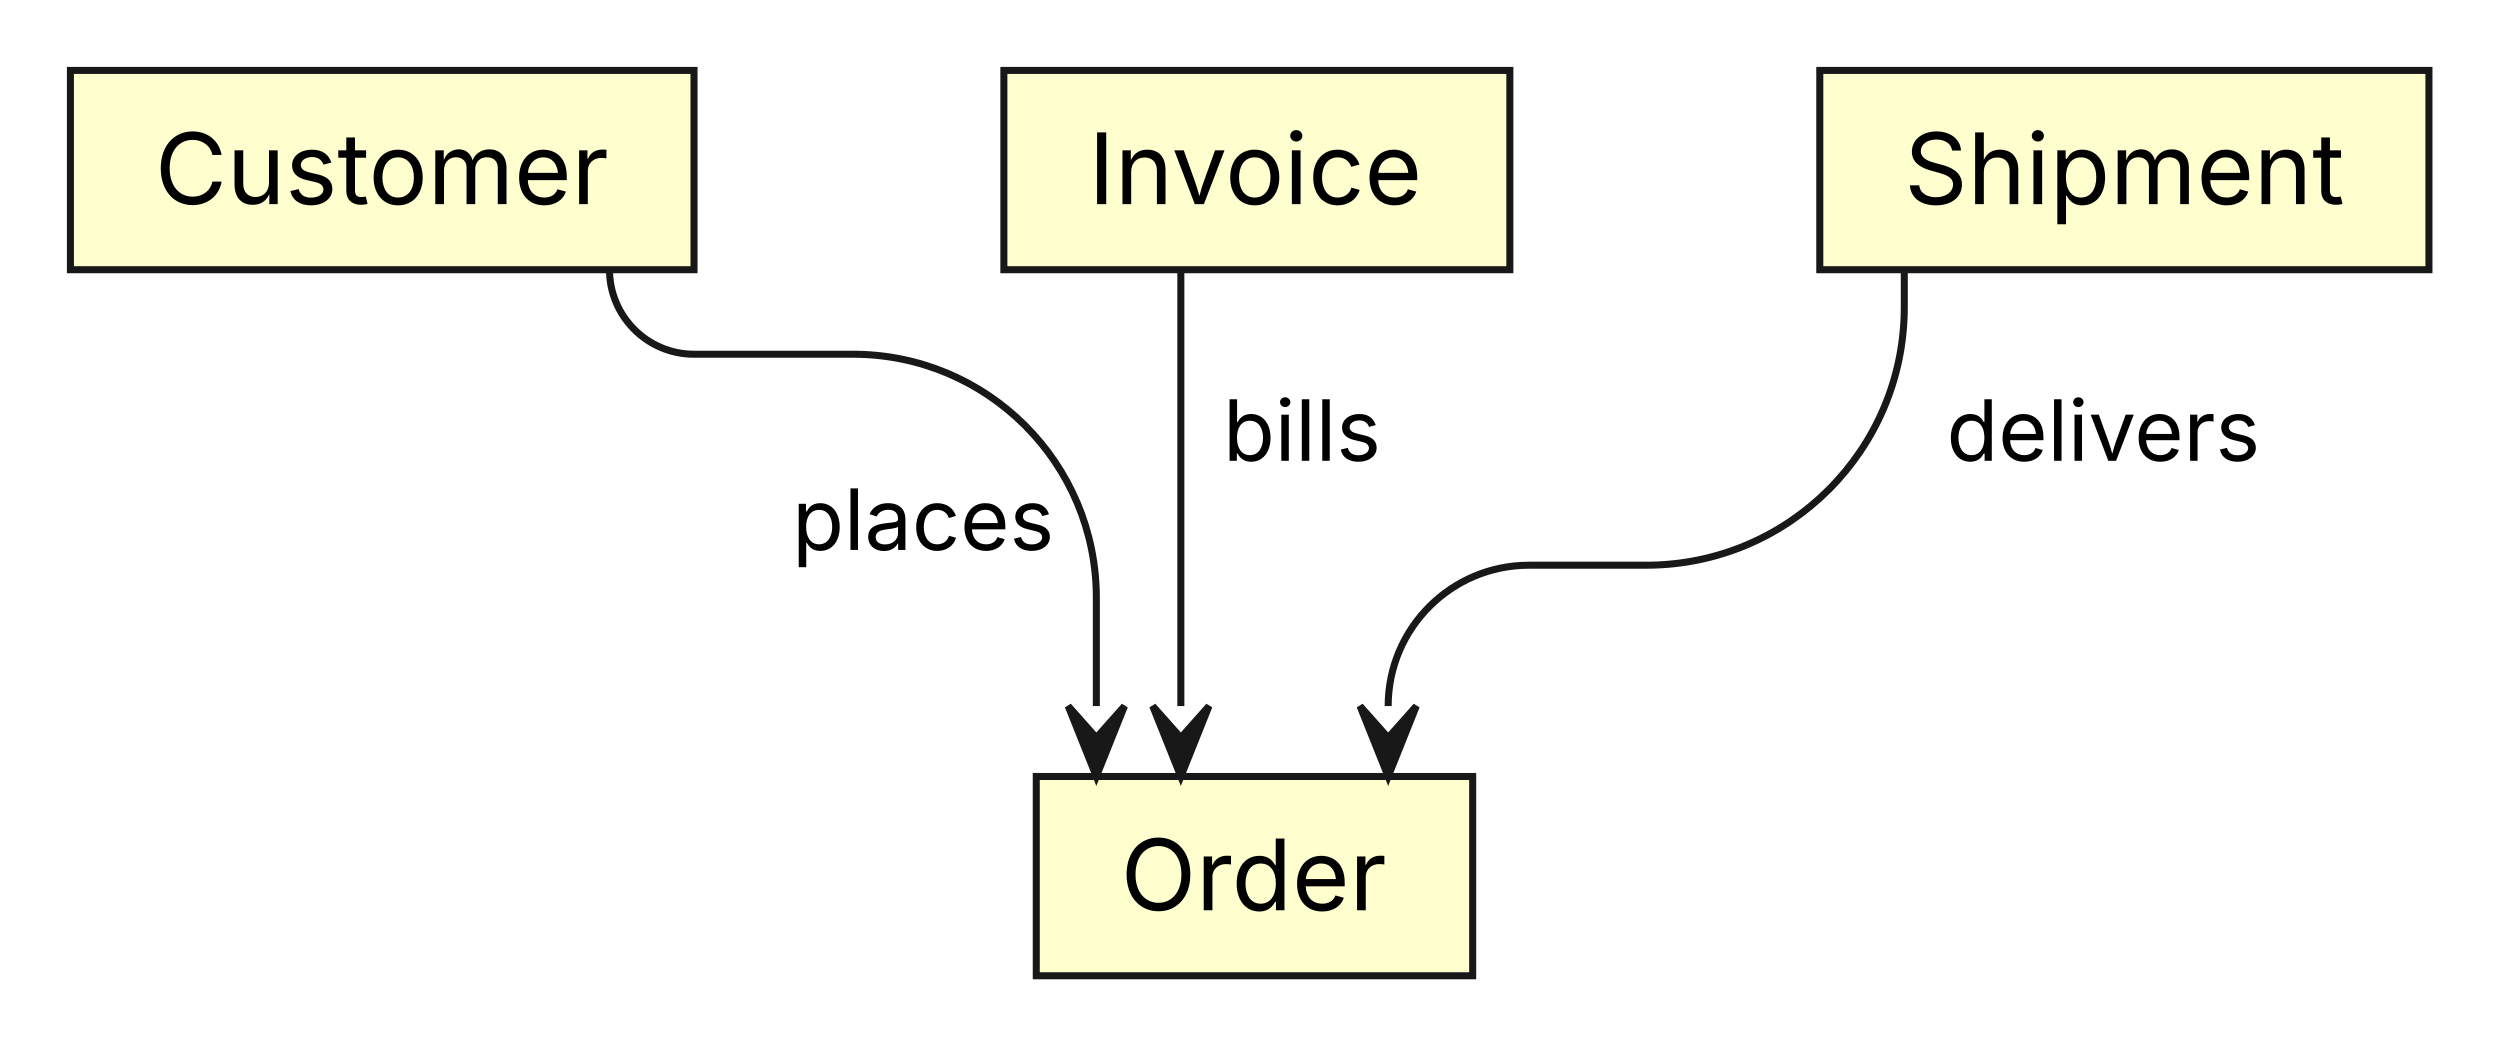
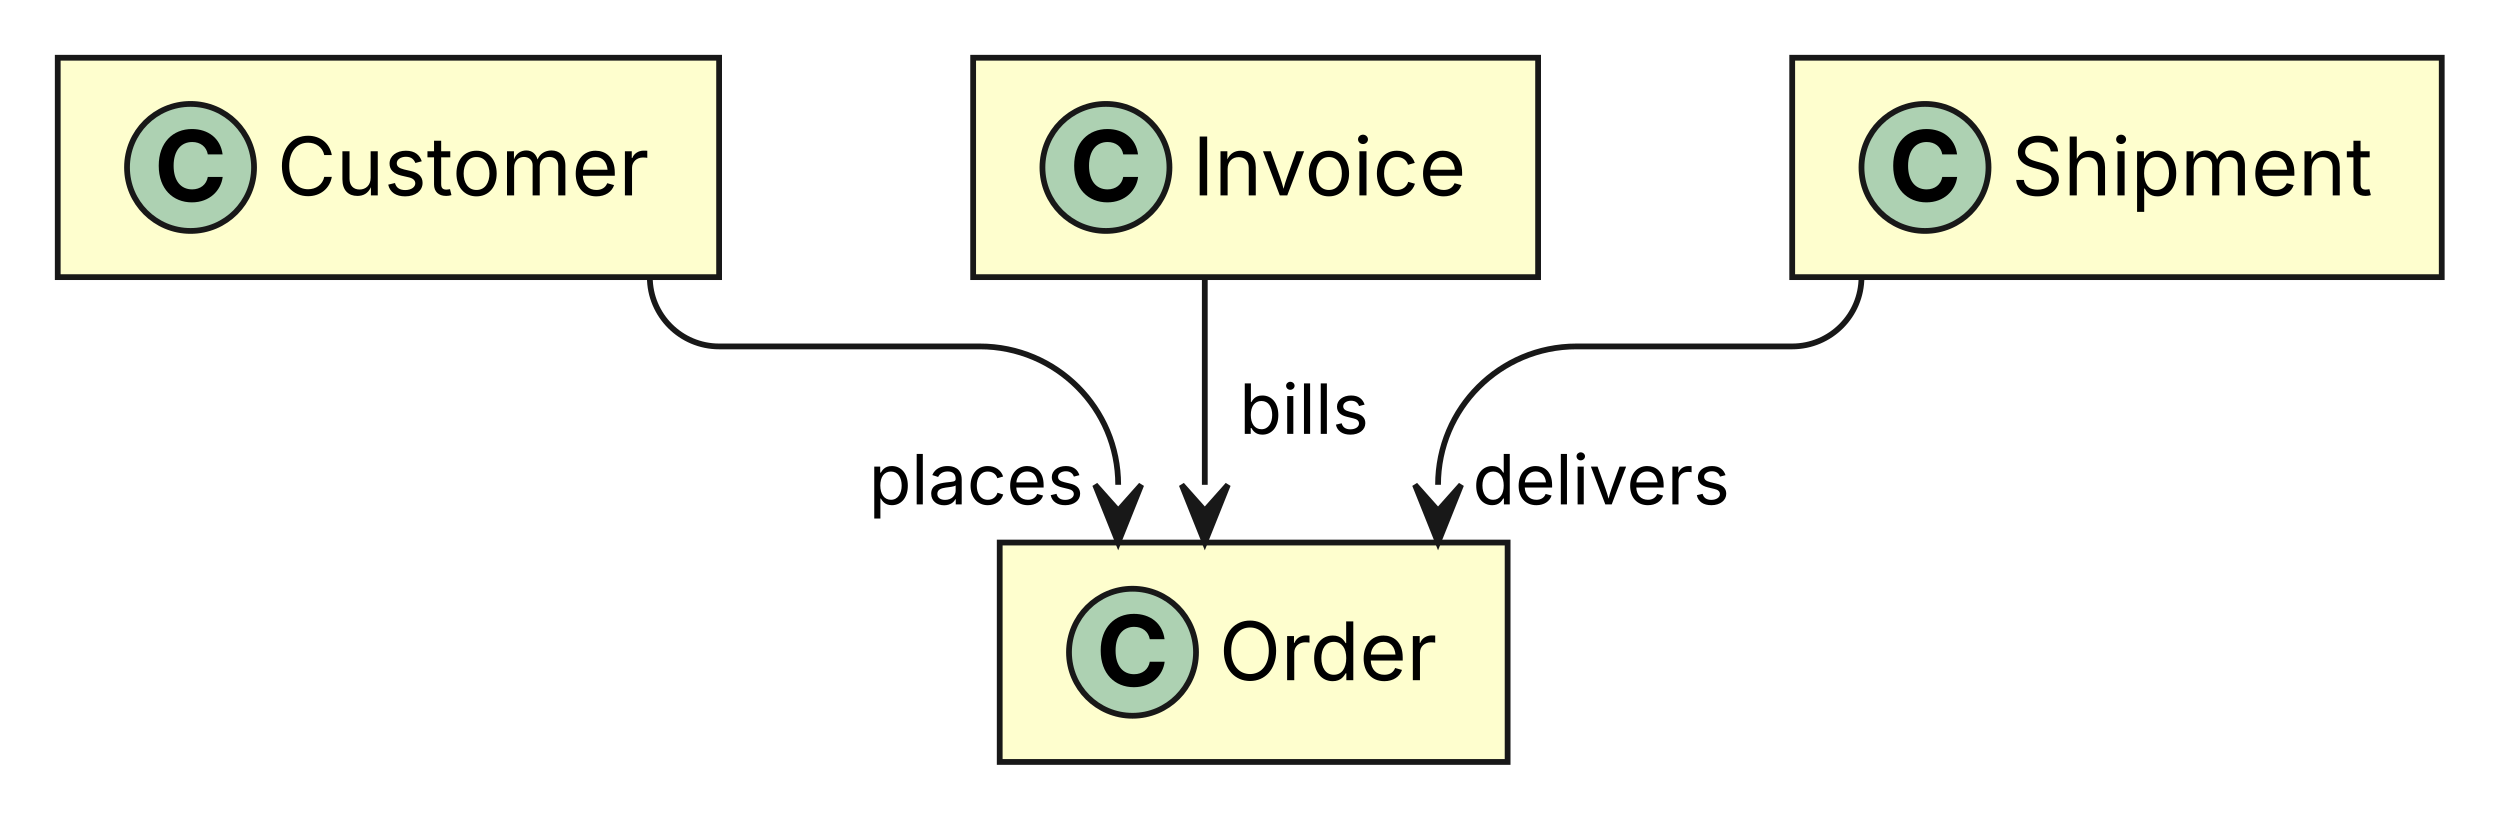
- <svg xmlns="http://www.w3.org/2000/svg" width="355" height="149" viewBox="0 0 355 149" data-omaspec="parts">
+ <svg xmlns="http://www.w3.org/2000/svg" width="433" height="142" viewBox="0 0 433 142" data-omaspec="parts">
  <g transform="translate(10,10)">
    <g>
      <g class="class-Order" id="class-Order">
-         <rect x="137.15" y="100.26" width="61.97" height="28.3" fill="#FEFECE" stroke="#181818" stroke-width="1" />
+         <rect x="163.15" y="83.97" width="87.97" height="38" fill="#FEFECE" stroke="#181818" stroke-width="1" />
      </g>
      <g class="class-Customer" id="class-Customer">
-         <rect x="0" y="0" width="88.55" height="28.3" fill="#FEFECE" stroke="#181818" stroke-width="1" />
+         <rect x="0" y="0" width="114.55" height="38" fill="#FEFECE" stroke="#181818" stroke-width="1" />
      </g>
      <g class="class-Invoice" id="class-Invoice">
-         <rect x="132.55" y="0" width="71.85" height="28.3" fill="#FEFECE" stroke="#181818" stroke-width="1" />
+         <rect x="158.55" y="0" width="97.85" height="38" fill="#FEFECE" stroke="#181818" stroke-width="1" />
      </g>
      <g class="class-Shipment" id="class-Shipment">
-         <rect x="248.41" y="0" width="86.5" height="28.3" fill="#FEFECE" stroke="#181818" stroke-width="1" />
+         <rect x="300.41" y="0" width="112.5" height="38" fill="#FEFECE" stroke="#181818" stroke-width="1" />
      </g>
    </g>
    <g id="lines">
      <g class="link-Customer-Order-places" id="link-Customer-Order-places">
-         <path d="M76.55,28.3 L76.55,28.3 C76.55,34.92 81.93,40.3 88.55,40.3 L111.12,40.3 C130.2,40.3 145.68,55.77 145.68,74.86 L145.68,90.26" fill="none" stroke="#181818" stroke-width="1" />
+         <path d="M102.55,38 L102.55,38 C102.55,44.63 107.93,50 114.55,50 L159.71,50 C172.94,50 183.67,60.73 183.67,73.97 L183.67,73.97" fill="none" stroke="#181818" stroke-width="1" />
      </g>
      <g class="link-Invoice-Order-bills" id="link-Invoice-Order-bills">
-         <polyline points="157.68,28.3 157.68,90.26" fill="none" stroke="#181818" stroke-width="1" />
+         <polyline points="198.67,38 198.67,73.97" fill="none" stroke="#181818" stroke-width="1" />
      </g>
      <g class="link-Shipment-Order-delivers" id="link-Shipment-Order-delivers">
-         <path d="M260.41,28.3 L260.41,33.62 C260.41,53.86 244,70.26 223.76,70.26 L207.12,70.26 C196.08,70.26 187.12,79.22 187.12,90.26 L187.12,90.26" fill="none" stroke="#181818" stroke-width="1" />
+         <path d="M312.41,38 L312.41,38 C312.41,44.63 307.03,50 300.41,50 L263.03,50 C249.8,50 239.07,60.73 239.07,73.97 L239.07,73.97" fill="none" stroke="#181818" stroke-width="1" />
      </g>
      <g class="link-Customer-Order-places">
-         <polygon points="141.68,90.26 145.68,100.26 149.68,90.26 145.68,94.76" fill="#181818" stroke="#181818" stroke-width="1" />
+         <polygon points="179.67,73.97 183.67,83.97 187.67,73.97 183.67,78.47" fill="#181818" stroke="#181818" stroke-width="1" />
      </g>
      <g class="link-Invoice-Order-bills">
-         <polygon points="153.68,90.26 157.68,100.26 161.68,90.26 157.68,94.76" fill="#181818" stroke="#181818" stroke-width="1" />
+         <polygon points="194.67,73.97 198.67,83.97 202.67,73.97 198.67,78.47" fill="#181818" stroke="#181818" stroke-width="1" />
      </g>
      <g class="link-Shipment-Order-delivers">
-         <polygon points="183.12,90.26 187.12,100.26 191.12,90.26 187.12,94.76" fill="#181818" stroke="#181818" stroke-width="1" />
+         <polygon points="235.07,73.97 239.07,83.97 243.07,73.97 239.07,78.47" fill="#181818" stroke="#181818" stroke-width="1" />
      </g>
    </g>
    <g>
      <g class="class-Order">
        <text font-family="Inter, Arial, Liberation Sans, Arimo, Helvetica, Nimbus Sans, sans-serif" xml:space="preserve">
-           <tspan x="149.15" y="119.26" font-size="14" fill="#000000" textLength="37.97" lengthAdjust="spacing">Order</tspan>
+           <tspan x="201.15" y="107.81" font-size="14" fill="#000000" textLength="37.97" lengthAdjust="spacing">Order</tspan>
        </text>
+         <g id="spot-Order">
+           <ellipse cx="186.15" cy="102.97" rx="11" ry="11" fill="#ADD1B2" stroke="#181818" stroke-width="1" />
+           <text font-family="Inter, Arial, Liberation Sans, Arimo, Helvetica, Nimbus Sans, sans-serif" xml:space="preserve">
+             <tspan x="179.86" y="108.85" font-size="17" fill="#000000" font-weight="bold" textLength="12.58" lengthAdjust="spacing">C</tspan>
+           </text>
+         </g>
      </g>
      <g class="class-Customer">
        <text font-family="Inter, Arial, Liberation Sans, Arimo, Helvetica, Nimbus Sans, sans-serif" xml:space="preserve">
-           <tspan x="12" y="18.99" font-size="14" fill="#000000" textLength="64.55" lengthAdjust="spacing">Customer</tspan>
+           <tspan x="38" y="23.84" font-size="14" fill="#000000" textLength="64.55" lengthAdjust="spacing">Customer</tspan>
        </text>
+         <g id="spot-Customer">
+           <ellipse cx="23" cy="19" rx="11" ry="11" fill="#ADD1B2" stroke="#181818" stroke-width="1" />
+           <text font-family="Inter, Arial, Liberation Sans, Arimo, Helvetica, Nimbus Sans, sans-serif" xml:space="preserve">
+             <tspan x="16.71" y="24.88" font-size="17" fill="#000000" font-weight="bold" textLength="12.58" lengthAdjust="spacing">C</tspan>
+           </text>
+         </g>
      </g>
      <g class="class-Invoice">
        <text font-family="Inter, Arial, Liberation Sans, Arimo, Helvetica, Nimbus Sans, sans-serif" xml:space="preserve">
-           <tspan x="144.55" y="18.99" font-size="14" fill="#000000" textLength="47.85" lengthAdjust="spacing">Invoice</tspan>
+           <tspan x="196.55" y="23.84" font-size="14" fill="#000000" textLength="47.85" lengthAdjust="spacing">Invoice</tspan>
        </text>
+         <g id="spot-Invoice">
+           <ellipse cx="181.55" cy="19" rx="11" ry="11" fill="#ADD1B2" stroke="#181818" stroke-width="1" />
+           <text font-family="Inter, Arial, Liberation Sans, Arimo, Helvetica, Nimbus Sans, sans-serif" xml:space="preserve">
+             <tspan x="175.26" y="24.88" font-size="17" fill="#000000" font-weight="bold" textLength="12.58" lengthAdjust="spacing">C</tspan>
+           </text>
+         </g>
      </g>
      <g class="class-Shipment">
        <text font-family="Inter, Arial, Liberation Sans, Arimo, Helvetica, Nimbus Sans, sans-serif" xml:space="preserve">
-           <tspan x="260.41" y="18.99" font-size="14" fill="#000000" textLength="62.5" lengthAdjust="spacing">Shipment</tspan>
+           <tspan x="338.41" y="23.84" font-size="14" fill="#000000" textLength="62.5" lengthAdjust="spacing">Shipment</tspan>
        </text>
+         <g id="spot-Shipment">
+           <ellipse cx="323.41" cy="19" rx="11" ry="11" fill="#ADD1B2" stroke="#181818" stroke-width="1" />
+           <text font-family="Inter, Arial, Liberation Sans, Arimo, Helvetica, Nimbus Sans, sans-serif" xml:space="preserve">
+             <tspan x="317.12" y="24.88" font-size="17" fill="#000000" font-weight="bold" textLength="12.58" lengthAdjust="spacing">C</tspan>
+           </text>
+         </g>
      </g>
      <g class="link-Customer-Order-places">
        <text font-family="Inter, Arial, Liberation Sans, Arimo, Helvetica, Nimbus Sans, sans-serif" xml:space="preserve">
-           <tspan x="102.5" y="68.09" font-size="12" fill="#000000" textLength="37.18" lengthAdjust="spacing">places</tspan>
+           <tspan x="140.5" y="77.36" font-size="12" fill="#000000" textLength="37.18" lengthAdjust="spacing">places</tspan>
        </text>
      </g>
      <g class="link-Invoice-Order-bills">
        <text font-family="Inter, Arial, Liberation Sans, Arimo, Helvetica, Nimbus Sans, sans-serif" xml:space="preserve">
-           <tspan x="163.68" y="55.43" font-size="12" fill="#000000" textLength="22.39" lengthAdjust="spacing">bills</tspan>
+           <tspan x="204.67" y="65.14" font-size="12" fill="#000000" textLength="22.39" lengthAdjust="spacing">bills</tspan>
        </text>
      </g>
      <g class="link-Shipment-Order-delivers">
        <text font-family="Inter, Arial, Liberation Sans, Arimo, Helvetica, Nimbus Sans, sans-serif" xml:space="preserve">
-           <tspan x="266.41" y="55.43" font-size="12" fill="#000000" textLength="44.74" lengthAdjust="spacing">delivers</tspan>
+           <tspan x="245.07" y="77.36" font-size="12" fill="#000000" textLength="44.74" lengthAdjust="spacing">delivers</tspan>
        </text>
      </g>
    </g>
  </g>
</svg>
